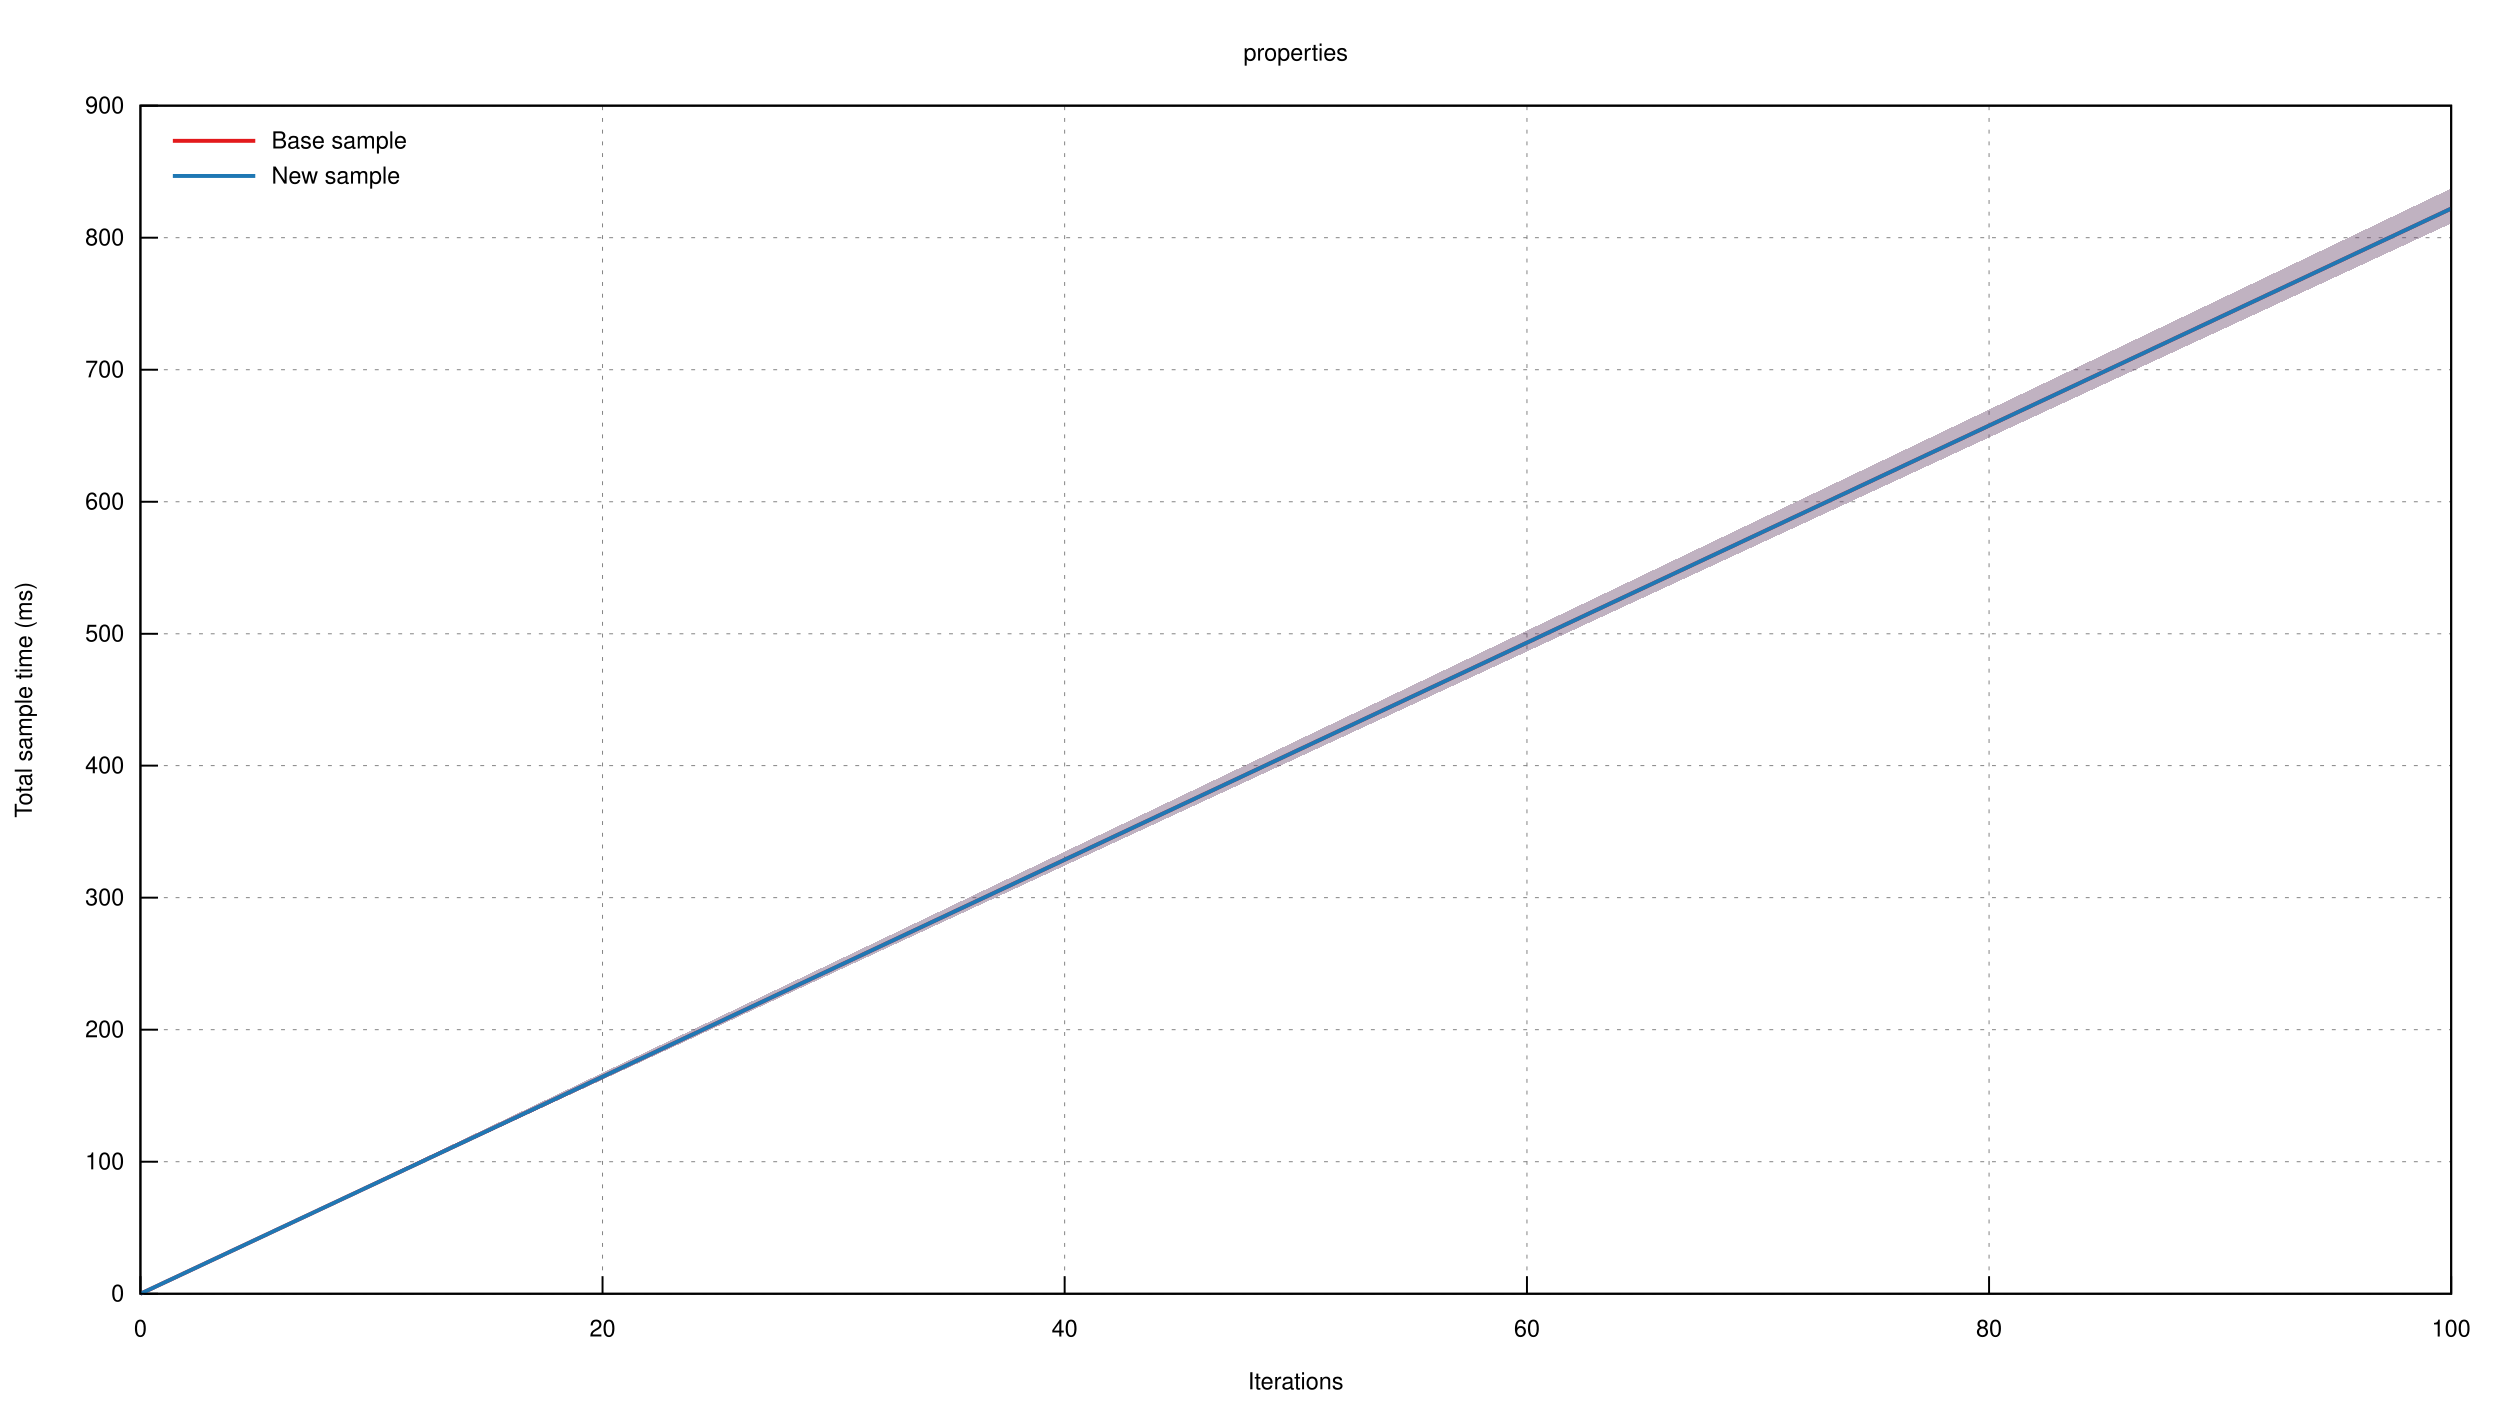
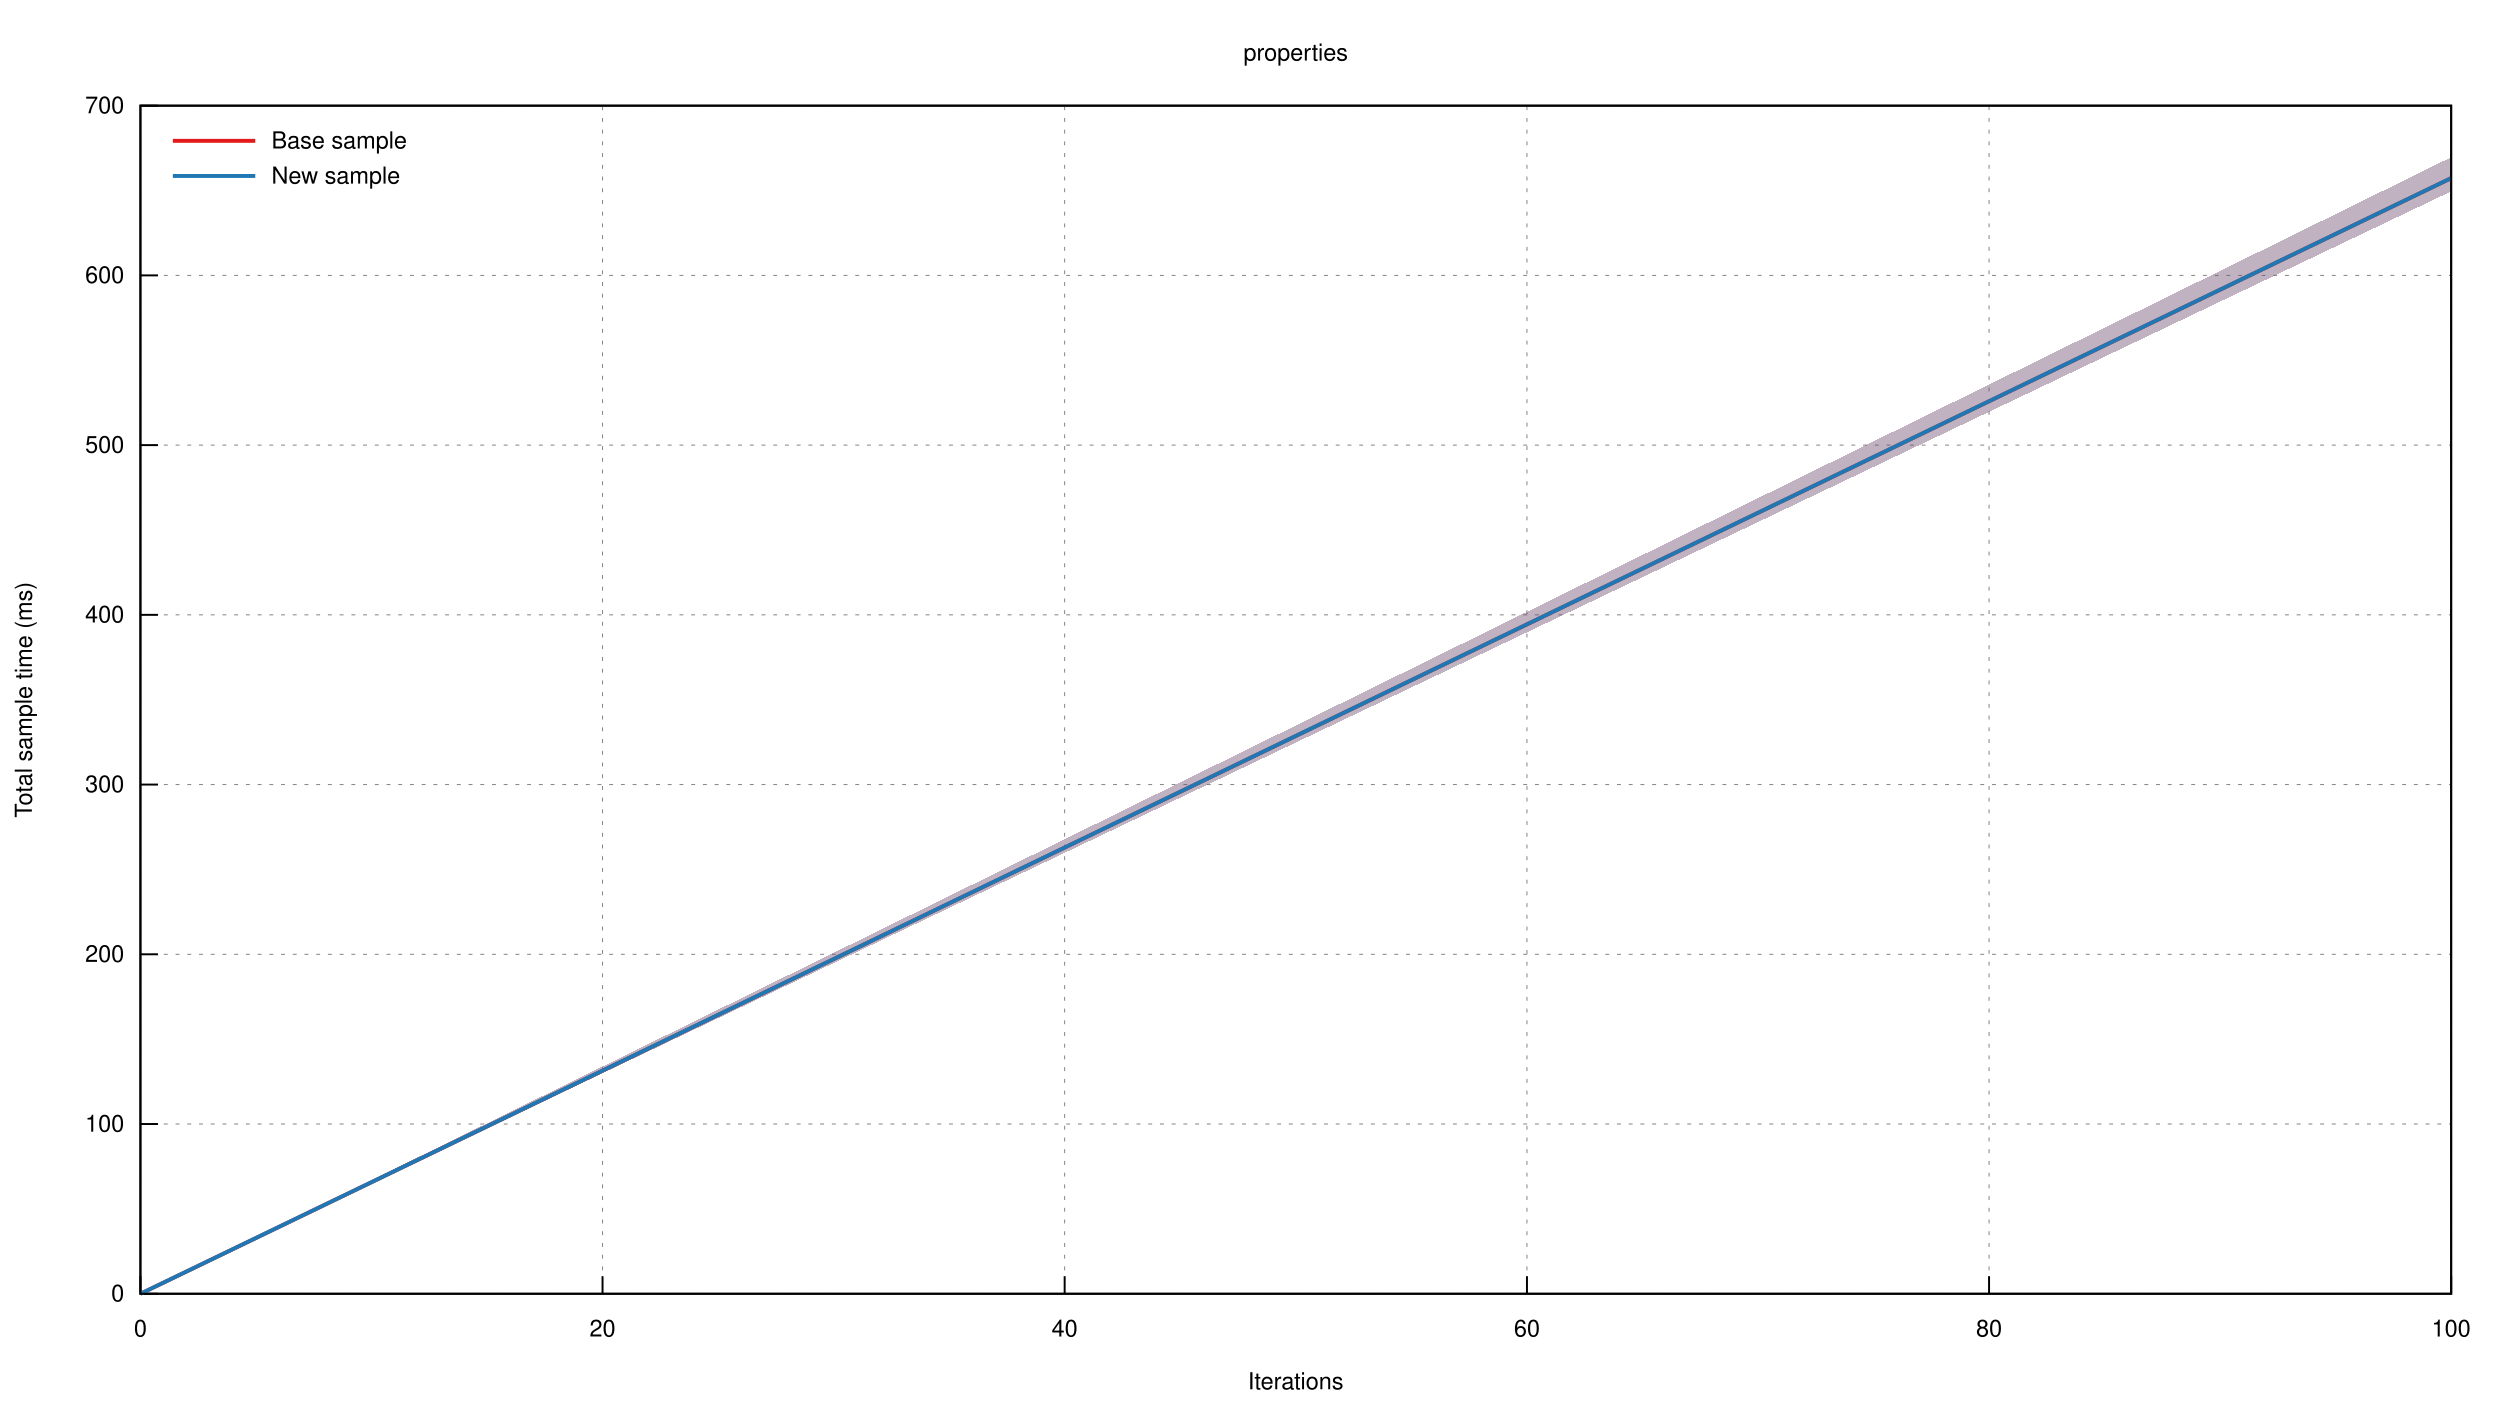
<svg xmlns="http://www.w3.org/2000/svg" xmlns:xlink="http://www.w3.org/1999/xlink" viewBox="0 0 1280 720">
  <g id="gnuplot_canvas">
    <rect x="0" y="0" width="1280" height="720" fill="none" />
    <defs>
      <circle id="gpDot" r="0.5" stroke-width="0.5" stroke="currentColor" />
      <path id="gpPt0" stroke-width="0.222" stroke="currentColor" d="M-1,0 h2 M0,-1 v2" />
      <path id="gpPt1" stroke-width="0.222" stroke="currentColor" d="M-1,-1 L1,1 M1,-1 L-1,1" />
      <path id="gpPt2" stroke-width="0.222" stroke="currentColor" d="M-1,0 L1,0 M0,-1 L0,1 M-1,-1 L1,1 M-1,1 L1,-1" />
      <rect id="gpPt3" stroke-width="0.222" stroke="currentColor" x="-1" y="-1" width="2" height="2" />
      <rect id="gpPt4" stroke-width="0.222" stroke="currentColor" fill="currentColor" x="-1" y="-1" width="2" height="2" />
      <circle id="gpPt5" stroke-width="0.222" stroke="currentColor" cx="0" cy="0" r="1" />
      <use xlink:href="#gpPt5" id="gpPt6" fill="currentColor" stroke="none" />
      <path id="gpPt7" stroke-width="0.222" stroke="currentColor" d="M0,-1.33 L-1.33,0.67 L1.33,0.67 z" />
      <use xlink:href="#gpPt7" id="gpPt8" fill="currentColor" stroke="none" />
      <use xlink:href="#gpPt7" id="gpPt9" stroke="currentColor" transform="rotate(180)" />
      <use xlink:href="#gpPt9" id="gpPt10" fill="currentColor" stroke="none" />
      <use xlink:href="#gpPt3" id="gpPt11" stroke="currentColor" transform="rotate(45)" />
      <use xlink:href="#gpPt11" id="gpPt12" fill="currentColor" stroke="none" />
      <path id="gpPt13" stroke-width="0.222" stroke="currentColor" d="M0,1.330 L1.265,0.411 L0.782,-1.067 L-0.782,-1.076 L-1.265,0.411 z" />
      <use xlink:href="#gpPt13" id="gpPt14" fill="currentColor" stroke="none" />
      <filter id="textbox" filterUnits="objectBoundingBox" x="0" y="0" height="1" width="1">
        <feFlood flood-color="white" flood-opacity="1" result="bgnd" />
        <feComposite in="SourceGraphic" in2="bgnd" operator="atop" />
      </filter>
      <filter id="greybox" filterUnits="objectBoundingBox" x="0" y="0" height="1" width="1">
        <feFlood flood-color="lightgrey" flood-opacity="1" result="grey" />
        <feComposite in="SourceGraphic" in2="grey" operator="atop" />
      </filter>
    </defs>
    <g fill="none" color="white" stroke="currentColor" stroke-width="1.00" stroke-linecap="butt" stroke-linejoin="miter">
</g>
    <g fill="none" color="black" stroke="currentColor" stroke-width="1.00" stroke-linecap="butt" stroke-linejoin="miter">
</g>
    <g fill="none" color="black" stroke="black" stroke-width="0.50" stroke-linecap="butt" stroke-linejoin="miter">
</g>
    <g fill="none" color="gray" stroke="currentColor" stroke-width="0.50" stroke-linecap="butt" stroke-linejoin="miter">
      <path stroke="gray" stroke-dasharray="2,4" class="gridline" d="M71.9,662.4 L1255.0,662.4  " />
    </g>
    <g fill="none" color="gray" stroke="gray" stroke-width="1.00" stroke-linecap="butt" stroke-linejoin="miter">
</g>
    <g fill="none" color="black" stroke="currentColor" stroke-width="1.00" stroke-linecap="butt" stroke-linejoin="miter">
      <path stroke="black" d="M71.9,662.4 L80.9,662.4  " />
      <g transform="translate(63.6,666.3)" stroke="none" fill="black" font-family="Helvetica" font-size="12.00" text-anchor="end">
        <text>
          <tspan font-family="Helvetica"> 0</tspan>
        </text>
      </g>
    </g>
    <g fill="none" color="black" stroke="currentColor" stroke-width="1.00" stroke-linecap="butt" stroke-linejoin="miter">
</g>
    <g fill="none" color="black" stroke="black" stroke-width="0.50" stroke-linecap="butt" stroke-linejoin="miter">
</g>
    <g fill="none" color="gray" stroke="currentColor" stroke-width="0.50" stroke-linecap="butt" stroke-linejoin="miter">
-       <path stroke="gray" stroke-dasharray="2,4" class="gridline" d="M71.9,594.8 L1255.0,594.8  " />
-     </g>
-     <g fill="none" color="gray" stroke="gray" stroke-width="1.00" stroke-linecap="butt" stroke-linejoin="miter">
- </g>
-     <g fill="none" color="black" stroke="currentColor" stroke-width="1.00" stroke-linecap="butt" stroke-linejoin="miter">
-       <path stroke="black" d="M71.9,594.8 L80.9,594.8  " />
-       <g transform="translate(63.6,598.7)" stroke="none" fill="black" font-family="Helvetica" font-size="12.00" text-anchor="end">
+       <path stroke="gray" stroke-dasharray="2,4" class="gridline" d="M71.9,575.5 L1255.0,575.5  " />
+     </g>
+     <g fill="none" color="gray" stroke="gray" stroke-width="1.00" stroke-linecap="butt" stroke-linejoin="miter">
+ </g>
+     <g fill="none" color="black" stroke="currentColor" stroke-width="1.00" stroke-linecap="butt" stroke-linejoin="miter">
+       <path stroke="black" d="M71.9,575.5 L80.9,575.5  " />
+       <g transform="translate(63.6,579.4)" stroke="none" fill="black" font-family="Helvetica" font-size="12.00" text-anchor="end">
        <text>
          <tspan font-family="Helvetica"> 100</tspan>
        </text>
      </g>
    </g>
    <g fill="none" color="black" stroke="currentColor" stroke-width="1.00" stroke-linecap="butt" stroke-linejoin="miter">
</g>
    <g fill="none" color="black" stroke="black" stroke-width="0.50" stroke-linecap="butt" stroke-linejoin="miter">
</g>
    <g fill="none" color="gray" stroke="currentColor" stroke-width="0.50" stroke-linecap="butt" stroke-linejoin="miter">
-       <path stroke="gray" stroke-dasharray="2,4" class="gridline" d="M71.9,527.2 L1255.0,527.2  " />
-     </g>
-     <g fill="none" color="gray" stroke="gray" stroke-width="1.00" stroke-linecap="butt" stroke-linejoin="miter">
- </g>
-     <g fill="none" color="black" stroke="currentColor" stroke-width="1.00" stroke-linecap="butt" stroke-linejoin="miter">
-       <path stroke="black" d="M71.9,527.2 L80.9,527.2  " />
-       <g transform="translate(63.6,531.1)" stroke="none" fill="black" font-family="Helvetica" font-size="12.00" text-anchor="end">
+       <path stroke="gray" stroke-dasharray="2,4" class="gridline" d="M71.9,488.6 L1255.0,488.6  " />
+     </g>
+     <g fill="none" color="gray" stroke="gray" stroke-width="1.00" stroke-linecap="butt" stroke-linejoin="miter">
+ </g>
+     <g fill="none" color="black" stroke="currentColor" stroke-width="1.00" stroke-linecap="butt" stroke-linejoin="miter">
+       <path stroke="black" d="M71.9,488.6 L80.9,488.6  " />
+       <g transform="translate(63.6,492.5)" stroke="none" fill="black" font-family="Helvetica" font-size="12.00" text-anchor="end">
        <text>
          <tspan font-family="Helvetica"> 200</tspan>
        </text>
      </g>
    </g>
    <g fill="none" color="black" stroke="currentColor" stroke-width="1.00" stroke-linecap="butt" stroke-linejoin="miter">
</g>
    <g fill="none" color="black" stroke="black" stroke-width="0.50" stroke-linecap="butt" stroke-linejoin="miter">
</g>
    <g fill="none" color="gray" stroke="currentColor" stroke-width="0.50" stroke-linecap="butt" stroke-linejoin="miter">
-       <path stroke="gray" stroke-dasharray="2,4" class="gridline" d="M71.9,459.6 L1255.0,459.6  " />
-     </g>
-     <g fill="none" color="gray" stroke="gray" stroke-width="1.00" stroke-linecap="butt" stroke-linejoin="miter">
- </g>
-     <g fill="none" color="black" stroke="currentColor" stroke-width="1.00" stroke-linecap="butt" stroke-linejoin="miter">
-       <path stroke="black" d="M71.9,459.6 L80.9,459.6  " />
-       <g transform="translate(63.6,463.5)" stroke="none" fill="black" font-family="Helvetica" font-size="12.00" text-anchor="end">
+       <path stroke="gray" stroke-dasharray="2,4" class="gridline" d="M71.9,401.7 L1255.0,401.7  " />
+     </g>
+     <g fill="none" color="gray" stroke="gray" stroke-width="1.00" stroke-linecap="butt" stroke-linejoin="miter">
+ </g>
+     <g fill="none" color="black" stroke="currentColor" stroke-width="1.00" stroke-linecap="butt" stroke-linejoin="miter">
+       <path stroke="black" d="M71.9,401.7 L80.9,401.7  " />
+       <g transform="translate(63.6,405.6)" stroke="none" fill="black" font-family="Helvetica" font-size="12.00" text-anchor="end">
        <text>
          <tspan font-family="Helvetica"> 300</tspan>
        </text>
      </g>
    </g>
    <g fill="none" color="black" stroke="currentColor" stroke-width="1.00" stroke-linecap="butt" stroke-linejoin="miter">
</g>
    <g fill="none" color="black" stroke="black" stroke-width="0.50" stroke-linecap="butt" stroke-linejoin="miter">
</g>
    <g fill="none" color="gray" stroke="currentColor" stroke-width="0.50" stroke-linecap="butt" stroke-linejoin="miter">
-       <path stroke="gray" stroke-dasharray="2,4" class="gridline" d="M71.9,392.0 L1255.0,392.0  " />
-     </g>
-     <g fill="none" color="gray" stroke="gray" stroke-width="1.00" stroke-linecap="butt" stroke-linejoin="miter">
- </g>
-     <g fill="none" color="black" stroke="currentColor" stroke-width="1.00" stroke-linecap="butt" stroke-linejoin="miter">
-       <path stroke="black" d="M71.9,392.0 L80.9,392.0  " />
-       <g transform="translate(63.6,395.9)" stroke="none" fill="black" font-family="Helvetica" font-size="12.00" text-anchor="end">
+       <path stroke="gray" stroke-dasharray="2,4" class="gridline" d="M71.9,314.8 L1255.0,314.8  " />
+     </g>
+     <g fill="none" color="gray" stroke="gray" stroke-width="1.00" stroke-linecap="butt" stroke-linejoin="miter">
+ </g>
+     <g fill="none" color="black" stroke="currentColor" stroke-width="1.00" stroke-linecap="butt" stroke-linejoin="miter">
+       <path stroke="black" d="M71.9,314.8 L80.9,314.8  " />
+       <g transform="translate(63.6,318.7)" stroke="none" fill="black" font-family="Helvetica" font-size="12.00" text-anchor="end">
        <text>
          <tspan font-family="Helvetica"> 400</tspan>
        </text>
      </g>
    </g>
    <g fill="none" color="black" stroke="currentColor" stroke-width="1.00" stroke-linecap="butt" stroke-linejoin="miter">
</g>
    <g fill="none" color="black" stroke="black" stroke-width="0.50" stroke-linecap="butt" stroke-linejoin="miter">
</g>
    <g fill="none" color="gray" stroke="currentColor" stroke-width="0.50" stroke-linecap="butt" stroke-linejoin="miter">
-       <path stroke="gray" stroke-dasharray="2,4" class="gridline" d="M71.9,324.5 L1255.0,324.5  " />
-     </g>
-     <g fill="none" color="gray" stroke="gray" stroke-width="1.00" stroke-linecap="butt" stroke-linejoin="miter">
- </g>
-     <g fill="none" color="black" stroke="currentColor" stroke-width="1.00" stroke-linecap="butt" stroke-linejoin="miter">
-       <path stroke="black" d="M71.9,324.5 L80.9,324.5  " />
-       <g transform="translate(63.6,328.4)" stroke="none" fill="black" font-family="Helvetica" font-size="12.00" text-anchor="end">
+       <path stroke="gray" stroke-dasharray="2,4" class="gridline" d="M71.9,227.9 L1255.0,227.9  " />
+     </g>
+     <g fill="none" color="gray" stroke="gray" stroke-width="1.00" stroke-linecap="butt" stroke-linejoin="miter">
+ </g>
+     <g fill="none" color="black" stroke="currentColor" stroke-width="1.00" stroke-linecap="butt" stroke-linejoin="miter">
+       <path stroke="black" d="M71.9,227.9 L80.9,227.9  " />
+       <g transform="translate(63.6,231.8)" stroke="none" fill="black" font-family="Helvetica" font-size="12.00" text-anchor="end">
        <text>
          <tspan font-family="Helvetica"> 500</tspan>
        </text>
      </g>
    </g>
    <g fill="none" color="black" stroke="currentColor" stroke-width="1.00" stroke-linecap="butt" stroke-linejoin="miter">
</g>
    <g fill="none" color="black" stroke="black" stroke-width="0.50" stroke-linecap="butt" stroke-linejoin="miter">
</g>
    <g fill="none" color="gray" stroke="currentColor" stroke-width="0.50" stroke-linecap="butt" stroke-linejoin="miter">
-       <path stroke="gray" stroke-dasharray="2,4" class="gridline" d="M71.9,256.9 L1255.0,256.9  " />
-     </g>
-     <g fill="none" color="gray" stroke="gray" stroke-width="1.00" stroke-linecap="butt" stroke-linejoin="miter">
- </g>
-     <g fill="none" color="black" stroke="currentColor" stroke-width="1.00" stroke-linecap="butt" stroke-linejoin="miter">
-       <path stroke="black" d="M71.9,256.9 L80.9,256.9  " />
-       <g transform="translate(63.6,260.8)" stroke="none" fill="black" font-family="Helvetica" font-size="12.00" text-anchor="end">
+       <path stroke="gray" stroke-dasharray="2,4" class="gridline" d="M71.9,141.0 L1255.0,141.0  " />
+     </g>
+     <g fill="none" color="gray" stroke="gray" stroke-width="1.00" stroke-linecap="butt" stroke-linejoin="miter">
+ </g>
+     <g fill="none" color="black" stroke="currentColor" stroke-width="1.00" stroke-linecap="butt" stroke-linejoin="miter">
+       <path stroke="black" d="M71.9,141.0 L80.9,141.0  " />
+       <g transform="translate(63.6,144.9)" stroke="none" fill="black" font-family="Helvetica" font-size="12.00" text-anchor="end">
        <text>
          <tspan font-family="Helvetica"> 600</tspan>
-         </text>
-       </g>
-     </g>
-     <g fill="none" color="black" stroke="currentColor" stroke-width="1.00" stroke-linecap="butt" stroke-linejoin="miter">
- </g>
-     <g fill="none" color="black" stroke="black" stroke-width="0.50" stroke-linecap="butt" stroke-linejoin="miter">
- </g>
-     <g fill="none" color="gray" stroke="currentColor" stroke-width="0.50" stroke-linecap="butt" stroke-linejoin="miter">
-       <path stroke="gray" stroke-dasharray="2,4" class="gridline" d="M71.9,189.3 L1255.0,189.3  " />
-     </g>
-     <g fill="none" color="gray" stroke="gray" stroke-width="1.00" stroke-linecap="butt" stroke-linejoin="miter">
- </g>
-     <g fill="none" color="black" stroke="currentColor" stroke-width="1.00" stroke-linecap="butt" stroke-linejoin="miter">
-       <path stroke="black" d="M71.9,189.3 L80.9,189.3  " />
-       <g transform="translate(63.6,193.2)" stroke="none" fill="black" font-family="Helvetica" font-size="12.00" text-anchor="end">
-         <text>
-           <tspan font-family="Helvetica"> 700</tspan>
-         </text>
-       </g>
-     </g>
-     <g fill="none" color="black" stroke="currentColor" stroke-width="1.00" stroke-linecap="butt" stroke-linejoin="miter">
- </g>
-     <g fill="none" color="black" stroke="black" stroke-width="0.50" stroke-linecap="butt" stroke-linejoin="miter">
- </g>
-     <g fill="none" color="gray" stroke="currentColor" stroke-width="0.50" stroke-linecap="butt" stroke-linejoin="miter">
-       <path stroke="gray" stroke-dasharray="2,4" class="gridline" d="M71.9,121.7 L1255.0,121.7  " />
-     </g>
-     <g fill="none" color="gray" stroke="gray" stroke-width="1.00" stroke-linecap="butt" stroke-linejoin="miter">
- </g>
-     <g fill="none" color="black" stroke="currentColor" stroke-width="1.00" stroke-linecap="butt" stroke-linejoin="miter">
-       <path stroke="black" d="M71.9,121.7 L80.9,121.7  " />
-       <g transform="translate(63.6,125.6)" stroke="none" fill="black" font-family="Helvetica" font-size="12.00" text-anchor="end">
-         <text>
-           <tspan font-family="Helvetica"> 800</tspan>
        </text>
      </g>
    </g>
    <g fill="none" color="black" stroke="currentColor" stroke-width="1.00" stroke-linecap="butt" stroke-linejoin="miter">
</g>
    <g fill="none" color="black" stroke="black" stroke-width="0.50" stroke-linecap="butt" stroke-linejoin="miter">
</g>
    <g fill="none" color="gray" stroke="currentColor" stroke-width="0.50" stroke-linecap="butt" stroke-linejoin="miter">
      <path stroke="gray" stroke-dasharray="2,4" class="gridline" d="M71.9,54.1 L1255.0,54.1  " />
    </g>
    <g fill="none" color="gray" stroke="gray" stroke-width="1.00" stroke-linecap="butt" stroke-linejoin="miter">
</g>
    <g fill="none" color="black" stroke="currentColor" stroke-width="1.00" stroke-linecap="butt" stroke-linejoin="miter">
      <path stroke="black" d="M71.9,54.1 L80.9,54.1  " />
      <g transform="translate(63.6,58.0)" stroke="none" fill="black" font-family="Helvetica" font-size="12.00" text-anchor="end">
        <text>
-           <tspan font-family="Helvetica"> 900</tspan>
+           <tspan font-family="Helvetica"> 700</tspan>
        </text>
      </g>
    </g>
    <g fill="none" color="black" stroke="currentColor" stroke-width="1.00" stroke-linecap="butt" stroke-linejoin="miter">
</g>
    <g fill="none" color="black" stroke="black" stroke-width="0.50" stroke-linecap="butt" stroke-linejoin="miter">
</g>
    <g fill="none" color="gray" stroke="currentColor" stroke-width="0.50" stroke-linecap="butt" stroke-linejoin="miter">
      <path stroke="gray" stroke-dasharray="2,4" class="gridline" d="M71.9,662.4 L71.9,54.1  " />
    </g>
    <g fill="none" color="gray" stroke="gray" stroke-width="1.00" stroke-linecap="butt" stroke-linejoin="miter">
</g>
    <g fill="none" color="black" stroke="currentColor" stroke-width="1.00" stroke-linecap="butt" stroke-linejoin="miter">
      <path stroke="black" d="M71.9,662.4 L71.9,653.4  " />
      <g transform="translate(71.9,684.3)" stroke="none" fill="black" font-family="Helvetica" font-size="12.00" text-anchor="middle">
        <text>
          <tspan font-family="Helvetica"> 0</tspan>
        </text>
      </g>
    </g>
    <g fill="none" color="black" stroke="currentColor" stroke-width="1.00" stroke-linecap="butt" stroke-linejoin="miter">
</g>
    <g fill="none" color="black" stroke="black" stroke-width="0.50" stroke-linecap="butt" stroke-linejoin="miter">
</g>
    <g fill="none" color="gray" stroke="currentColor" stroke-width="0.50" stroke-linecap="butt" stroke-linejoin="miter">
      <path stroke="gray" stroke-dasharray="2,4" class="gridline" d="M308.5,662.4 L308.5,54.1  " />
    </g>
    <g fill="none" color="gray" stroke="gray" stroke-width="1.00" stroke-linecap="butt" stroke-linejoin="miter">
</g>
    <g fill="none" color="black" stroke="currentColor" stroke-width="1.00" stroke-linecap="butt" stroke-linejoin="miter">
      <path stroke="black" d="M308.5,662.4 L308.5,653.4  " />
      <g transform="translate(308.5,684.3)" stroke="none" fill="black" font-family="Helvetica" font-size="12.00" text-anchor="middle">
        <text>
          <tspan font-family="Helvetica"> 20</tspan>
        </text>
      </g>
    </g>
    <g fill="none" color="black" stroke="currentColor" stroke-width="1.00" stroke-linecap="butt" stroke-linejoin="miter">
</g>
    <g fill="none" color="black" stroke="black" stroke-width="0.50" stroke-linecap="butt" stroke-linejoin="miter">
</g>
    <g fill="none" color="gray" stroke="currentColor" stroke-width="0.50" stroke-linecap="butt" stroke-linejoin="miter">
      <path stroke="gray" stroke-dasharray="2,4" class="gridline" d="M545.1,662.4 L545.1,54.1  " />
    </g>
    <g fill="none" color="gray" stroke="gray" stroke-width="1.00" stroke-linecap="butt" stroke-linejoin="miter">
</g>
    <g fill="none" color="black" stroke="currentColor" stroke-width="1.00" stroke-linecap="butt" stroke-linejoin="miter">
      <path stroke="black" d="M545.1,662.4 L545.1,653.4  " />
      <g transform="translate(545.1,684.3)" stroke="none" fill="black" font-family="Helvetica" font-size="12.00" text-anchor="middle">
        <text>
          <tspan font-family="Helvetica"> 40</tspan>
        </text>
      </g>
    </g>
    <g fill="none" color="black" stroke="currentColor" stroke-width="1.00" stroke-linecap="butt" stroke-linejoin="miter">
</g>
    <g fill="none" color="black" stroke="black" stroke-width="0.50" stroke-linecap="butt" stroke-linejoin="miter">
</g>
    <g fill="none" color="gray" stroke="currentColor" stroke-width="0.50" stroke-linecap="butt" stroke-linejoin="miter">
      <path stroke="gray" stroke-dasharray="2,4" class="gridline" d="M781.8,662.4 L781.8,54.1  " />
    </g>
    <g fill="none" color="gray" stroke="gray" stroke-width="1.00" stroke-linecap="butt" stroke-linejoin="miter">
</g>
    <g fill="none" color="black" stroke="currentColor" stroke-width="1.00" stroke-linecap="butt" stroke-linejoin="miter">
      <path stroke="black" d="M781.8,662.4 L781.8,653.4  " />
      <g transform="translate(781.8,684.3)" stroke="none" fill="black" font-family="Helvetica" font-size="12.00" text-anchor="middle">
        <text>
          <tspan font-family="Helvetica"> 60</tspan>
        </text>
      </g>
    </g>
    <g fill="none" color="black" stroke="currentColor" stroke-width="1.00" stroke-linecap="butt" stroke-linejoin="miter">
</g>
    <g fill="none" color="black" stroke="black" stroke-width="0.50" stroke-linecap="butt" stroke-linejoin="miter">
</g>
    <g fill="none" color="gray" stroke="currentColor" stroke-width="0.50" stroke-linecap="butt" stroke-linejoin="miter">
      <path stroke="gray" stroke-dasharray="2,4" class="gridline" d="M1018.4,662.4 L1018.4,54.1  " />
    </g>
    <g fill="none" color="gray" stroke="gray" stroke-width="1.00" stroke-linecap="butt" stroke-linejoin="miter">
</g>
    <g fill="none" color="black" stroke="currentColor" stroke-width="1.00" stroke-linecap="butt" stroke-linejoin="miter">
      <path stroke="black" d="M1018.4,662.4 L1018.4,653.4  " />
      <g transform="translate(1018.4,684.3)" stroke="none" fill="black" font-family="Helvetica" font-size="12.00" text-anchor="middle">
        <text>
          <tspan font-family="Helvetica"> 80</tspan>
        </text>
      </g>
    </g>
    <g fill="none" color="black" stroke="currentColor" stroke-width="1.00" stroke-linecap="butt" stroke-linejoin="miter">
</g>
    <g fill="none" color="black" stroke="black" stroke-width="0.50" stroke-linecap="butt" stroke-linejoin="miter">
</g>
    <g fill="none" color="gray" stroke="currentColor" stroke-width="0.50" stroke-linecap="butt" stroke-linejoin="miter">
      <path stroke="gray" stroke-dasharray="2,4" class="gridline" d="M1255.0,662.4 L1255.0,54.1  " />
    </g>
    <g fill="none" color="gray" stroke="gray" stroke-width="1.00" stroke-linecap="butt" stroke-linejoin="miter">
</g>
    <g fill="none" color="black" stroke="currentColor" stroke-width="1.00" stroke-linecap="butt" stroke-linejoin="miter">
      <path stroke="black" d="M1255.0,662.4 L1255.0,653.4  " />
      <g transform="translate(1255.0,684.3)" stroke="none" fill="black" font-family="Helvetica" font-size="12.00" text-anchor="middle">
        <text>
          <tspan font-family="Helvetica"> 100</tspan>
        </text>
      </g>
    </g>
    <g fill="none" color="black" stroke="currentColor" stroke-width="1.00" stroke-linecap="butt" stroke-linejoin="miter">
</g>
    <g fill="none" color="black" stroke="currentColor" stroke-width="1.00" stroke-linecap="butt" stroke-linejoin="miter">
      <path stroke="black" d="M71.9,54.1 L71.9,662.4 L1255.0,662.4 L1255.0,54.1 L71.9,54.1 Z  " />
    </g>
    <g fill="none" color="black" stroke="currentColor" stroke-width="1.00" stroke-linecap="butt" stroke-linejoin="miter">
      <g transform="translate(16.3,358.3) rotate(270)" stroke="none" fill="black" font-family="Helvetica" font-size="12.00" text-anchor="middle">
        <text>
          <tspan font-family="Helvetica">Total sample time (ms)</tspan>
        </text>
      </g>
    </g>
    <g fill="none" color="black" stroke="currentColor" stroke-width="1.00" stroke-linecap="butt" stroke-linejoin="miter">
      <g transform="translate(663.4,711.3)" stroke="none" fill="black" font-family="Helvetica" font-size="12.00" text-anchor="middle">
        <text>
          <tspan font-family="Helvetica">Iterations</tspan>
        </text>
      </g>
    </g>
    <g fill="none" color="black" stroke="currentColor" stroke-width="1.00" stroke-linecap="butt" stroke-linejoin="miter">
      <g transform="translate(663.4,31.0)" stroke="none" fill="black" font-family="Helvetica" font-size="12.00" text-anchor="middle">
        <text>
          <tspan font-family="Helvetica">properties</tspan>
        </text>
      </g>
    </g>
    <g id="gnuplot_plot_1">
      <g fill="none" color="black" stroke="currentColor" stroke-width="1.00" stroke-linecap="butt" stroke-linejoin="miter">
        <g stroke="none" shape-rendering="crispEdges">
          <polygon fill="rgb(227,  26,  28)" fill-opacity="0.25" points="71.9,662.4 71.9,662.4 71.9,662.4 " />
-           <polygon fill="rgb(227,  26,  28)" fill-opacity="0.25" points="71.9,662.4 1255.0,114.4 1255.0,96.5 " />
+           <polygon fill="rgb(227,  26,  28)" fill-opacity="0.25" points="71.9,662.4 1255.0,98.0 1255.0,80.5 " />
        </g>
      </g>
    </g>
    <g id="gnuplot_plot_2">
      <g fill="none" color="black" stroke="currentColor" stroke-width="1.00" stroke-linecap="butt" stroke-linejoin="miter">
        <g stroke="none" shape-rendering="crispEdges">
          <polygon fill="rgb( 31, 120, 180)" fill-opacity="0.25" points="71.9,662.4 71.9,662.4 71.9,662.4 " />
-           <polygon fill="rgb( 31, 120, 180)" fill-opacity="0.25" points="71.9,662.4 1255.0,114.4 1255.0,96.5 " />
+           <polygon fill="rgb( 31, 120, 180)" fill-opacity="0.25" points="71.9,662.4 1255.0,98.0 1255.0,80.5 " />
        </g>
      </g>
    </g>
    <g id="gnuplot_plot_3">
      <g fill="none" color="white" stroke="rgb( 31, 120, 180)" stroke-width="2.00" stroke-linecap="butt" stroke-linejoin="miter">
</g>
      <g fill="none" color="black" stroke="currentColor" stroke-width="2.00" stroke-linecap="butt" stroke-linejoin="miter">
        <g transform="translate(139.0,76.0)" stroke="none" fill="black" font-family="Helvetica" font-size="12.00" text-anchor="start">
          <text>
            <tspan font-family="Helvetica">Base sample</tspan>
          </text>
        </g>
      </g>
      <g fill="none" color="black" stroke="currentColor" stroke-width="2.00" stroke-linecap="butt" stroke-linejoin="miter">
-         <path stroke="rgb(227,  26,  28)" d="M88.5,72.1 L130.7,72.1 M71.9,662.4 L1255.0,106.8  " />
+         <path stroke="rgb(227,  26,  28)" d="M88.5,72.1 L130.7,72.1 M71.9,662.4 L1255.0,91.2  " />
      </g>
    </g>
    <g id="gnuplot_plot_4">
      <g fill="none" color="black" stroke="currentColor" stroke-width="2.00" stroke-linecap="butt" stroke-linejoin="miter">
        <g transform="translate(139.0,94.0)" stroke="none" fill="black" font-family="Helvetica" font-size="12.00" text-anchor="start">
          <text>
            <tspan font-family="Helvetica">New sample</tspan>
          </text>
        </g>
      </g>
      <g fill="none" color="black" stroke="currentColor" stroke-width="2.00" stroke-linecap="butt" stroke-linejoin="miter">
-         <path stroke="rgb( 31, 120, 180)" d="M88.5,90.1 L130.7,90.1 M71.9,662.4 L1255.0,106.8  " />
+         <path stroke="rgb( 31, 120, 180)" d="M88.5,90.1 L130.7,90.1 M71.9,662.4 L1255.0,91.2  " />
      </g>
    </g>
    <g fill="none" color="black" stroke="currentColor" stroke-width="2.00" stroke-linecap="butt" stroke-linejoin="miter">
</g>
    <g fill="none" color="black" stroke="black" stroke-width="1.00" stroke-linecap="butt" stroke-linejoin="miter">
</g>
    <g fill="none" color="black" stroke="currentColor" stroke-width="1.00" stroke-linecap="butt" stroke-linejoin="miter">
      <path stroke="black" d="M71.9,54.1 L71.9,662.4 L1255.0,662.4 L1255.0,54.1 L71.9,54.1 Z  " />
    </g>
    <g fill="none" color="black" stroke="currentColor" stroke-width="1.00" stroke-linecap="butt" stroke-linejoin="miter">
</g>
  </g>
</svg>
